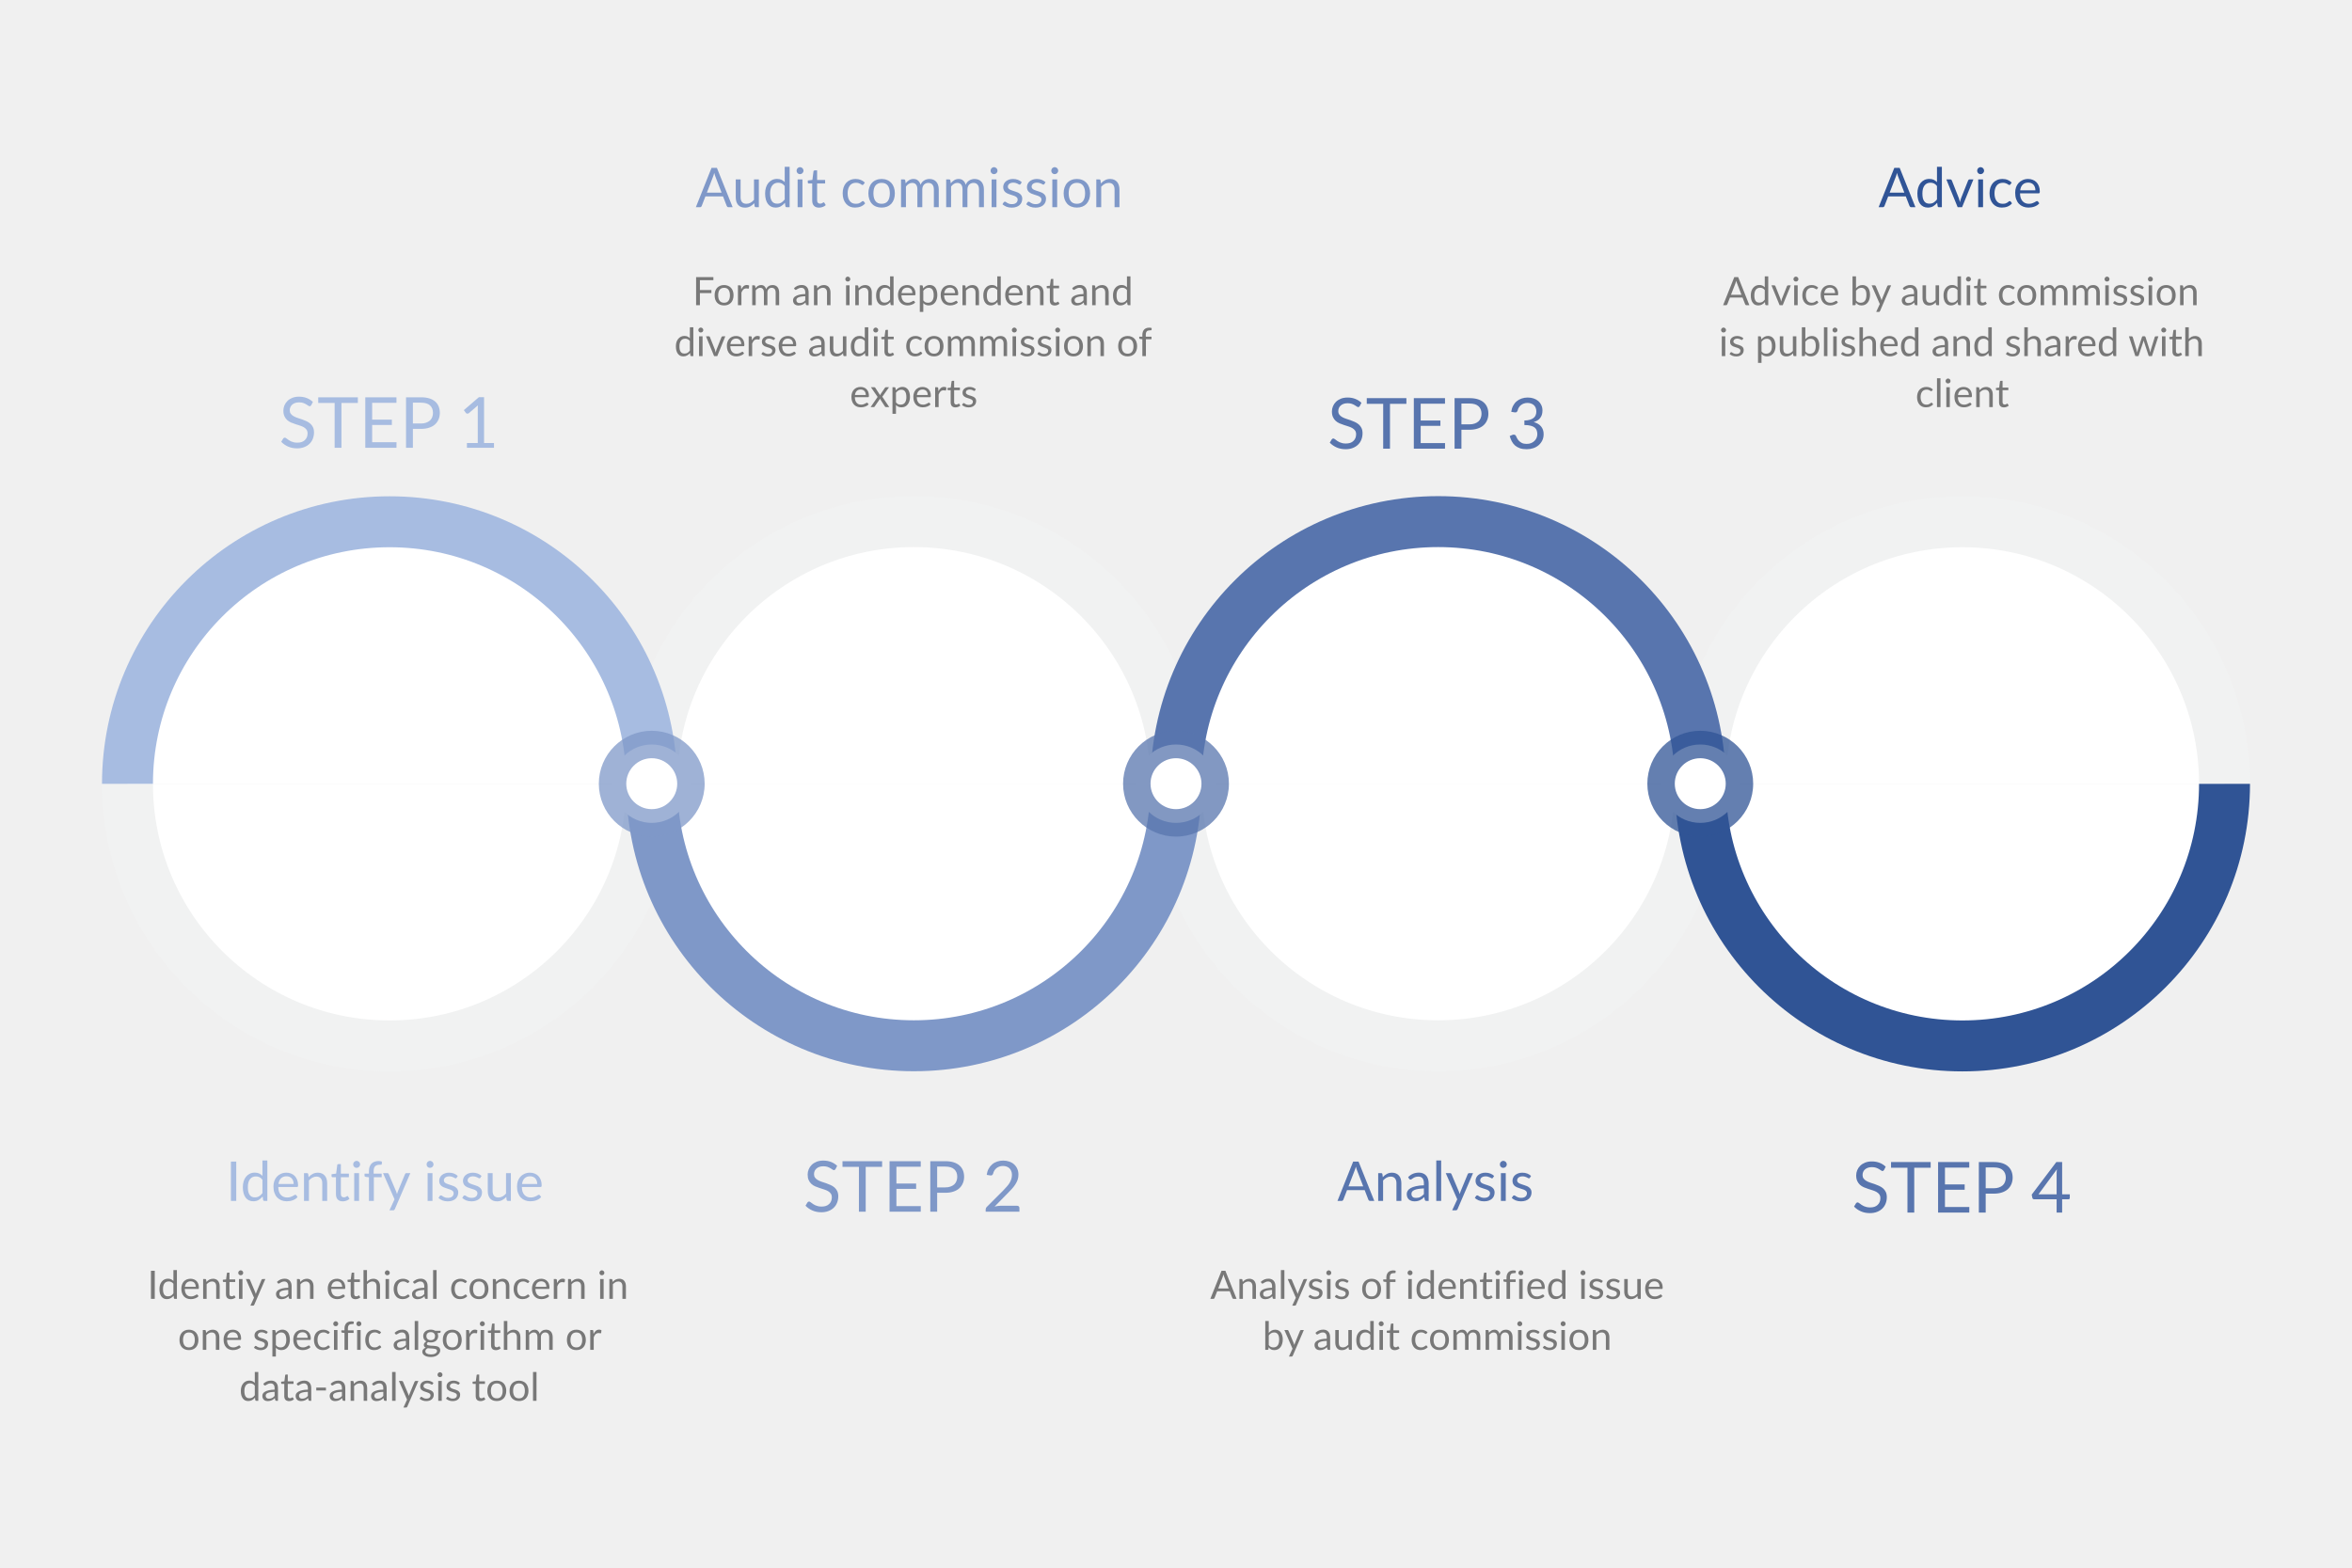
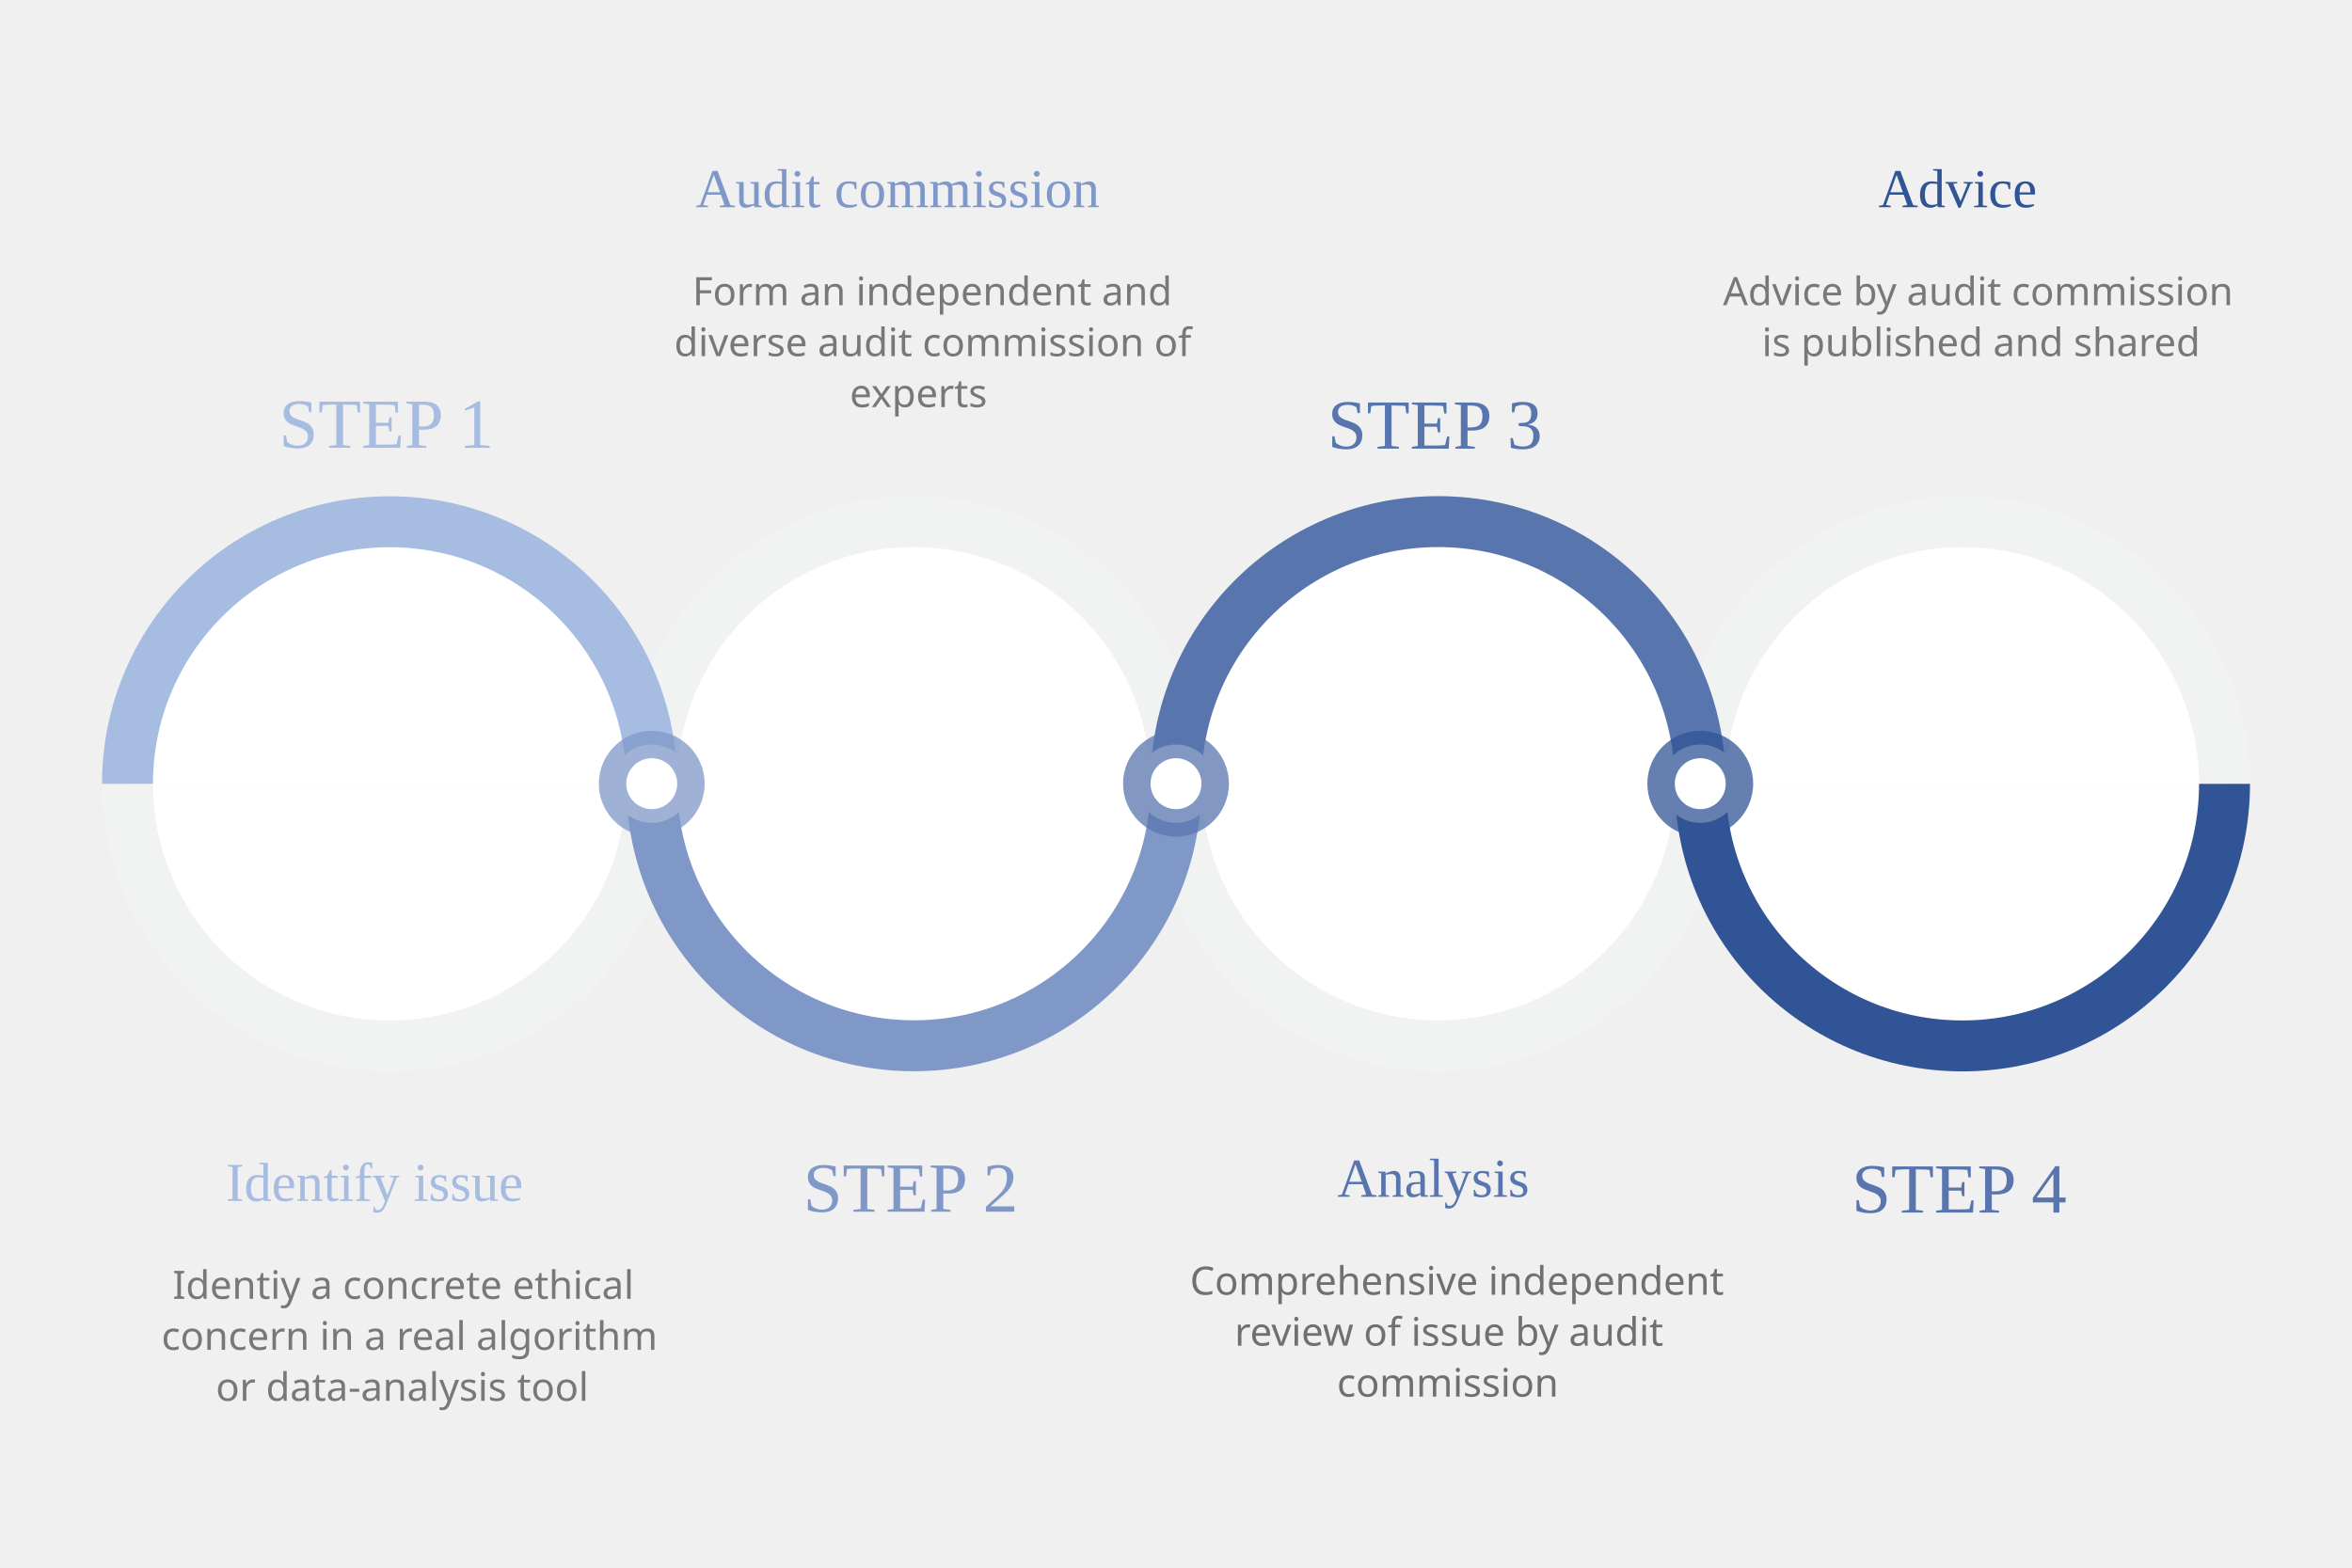
<svg xmlns="http://www.w3.org/2000/svg" version="1.1" id="Layer_1" x="0px" y="0px" viewBox="0 0 600 400" style="enable-background:new 0 0 600 400;" xml:space="preserve">
  <style type="text/css">
	.st0{fill:#FFFFFF;stroke:#F1F2F2;stroke-width:13;stroke-miterlimit:10;}
	.st1{fill:#FFFFFF;stroke:#7F98C8;stroke-width:13;stroke-miterlimit:10;}
	.st2{fill:#FFFFFF;stroke:#A7BCE1;stroke-width:13;stroke-miterlimit:10;}
	.st3{fill:#FFFFFF;stroke:#305495;stroke-width:13;stroke-miterlimit:10;}
	.st4{fill:#FFFFFF;stroke:#5875AE;stroke-width:13;stroke-miterlimit:10;}
	.st5{fill:#A7BCE1;}
- 	.st6{font-family:"Lato", sans-serif;}
+ 	.st6{font-family:"Lato:wght@400" sans-serif;}
	.st7{font-size:18px;}
	.st8{fill:#7F98C8;}
	.st9{fill:#5875AE;}
	.st10{fill:#FFFFFF;}
	.st11{opacity:0.75;fill:#5875AE;}
	.st12{opacity:0.75;fill:#305495;}
	.st13{opacity:0.75;fill:#7F98C8;}
	.st14{fill:none;}
	.st15{font-size:14px;}
	.st16{fill:#787878;}
- 	.st17{font-family:"Lato", sans-serif;}
+ 	.st17{font-family:'Lato-Regular';}
	.st18{font-size:10px;}
	.st19{fill:#305496;}
+ 	.st20{fill:#707071;}
</style>
  <path class="st0" d="M433.74,200c0-36.93,29.94-66.87,66.87-66.87s66.87,29.94,66.87,66.87" />
  <path class="st0" d="M433.74,199.96c0,36.93-29.94,66.87-66.87,66.87S300,236.9,300,199.96" />
  <path class="st0" d="M166.26,200c0,36.93-29.94,66.87-66.87,66.87S32.52,236.93,32.52,200" />
  <path class="st1" d="M300,199.96c0,36.93-29.94,66.87-66.87,66.87s-66.87-29.94-66.87-66.87" />
  <path class="st0" d="M166.26,199.96c0-36.93,29.94-66.87,66.87-66.87S300,163.03,300,199.96" />
  <path class="st2" d="M32.52,200c0-36.93,29.94-66.87,66.87-66.87s66.87,29.94,66.87,66.87" />
  <path class="st3" d="M567.48,200c0,36.93-29.94,66.87-66.87,66.87s-66.87-29.94-66.87-66.87" />
  <path class="st4" d="M300,199.96c0-36.93,29.94-66.87,66.87-66.87s66.87,29.94,66.87,66.87" />
-   <text transform="matrix(1 0 0 1 71.1496 114.2583)" class="st5 st6 st7">STEP 1</text>
+   <text transform="matrix(1 0 0 1 71.1494 114.2583)" class="st5 st6 st7">STEP 1</text>
  <text transform="matrix(1 0 0 1 204.8918 309.1712)" class="st8 st6 st7">STEP 2</text>
-   <text transform="matrix(1 0 0 1 338.6341 114.4777)" class="st9 st6 st7">STEP 3</text>
-   <text transform="matrix(1 0 0 1 472.3763 309.3905)" class="st9 st6 st7">STEP 4</text>
+   <text transform="matrix(1 0 0 1 338.6342 114.4777)" class="st9 st6 st7">STEP 3</text>
+   <text transform="matrix(1 0 0 1 472.3765 309.3905)" class="st9 st6 st7">STEP 4</text>
  <circle class="st10" cx="300" cy="199.96" r="10" />
  <path class="st11" d="M300,213.46c-7.44,0-13.5-6.06-13.5-13.5s6.06-13.5,13.5-13.5s13.5,6.06,13.5,13.5S307.44,213.46,300,213.46z   M300,193.46c-3.58,0-6.5,2.92-6.5,6.5c0,3.58,2.92,6.5,6.5,6.5s6.5-2.92,6.5-6.5C306.5,196.38,303.58,193.46,300,193.46z" />
  <circle class="st10" cx="433.74" cy="199.96" r="10" />
  <path class="st12" d="M433.74,213.46c-7.44,0-13.5-6.06-13.5-13.5s6.06-13.5,13.5-13.5s13.5,6.06,13.5,13.5  S441.19,213.46,433.74,213.46z M433.74,193.46c-3.58,0-6.5,2.92-6.5,6.5c0,3.58,2.92,6.5,6.5,6.5s6.5-2.92,6.5-6.5  C440.24,196.38,437.33,193.46,433.74,193.46z" />
  <circle class="st10" cx="166.26" cy="199.96" r="10" />
  <path class="st13" d="M166.26,213.46c-7.44,0-13.5-6.06-13.5-13.5s6.06-13.5,13.5-13.5s13.5,6.06,13.5,13.5  S173.7,213.46,166.26,213.46z M166.26,193.46c-3.58,0-6.5,2.92-6.5,6.5c0,3.58,2.92,6.5,6.5,6.5s6.5-2.92,6.5-6.5  C172.76,196.38,169.84,193.46,166.26,193.46z" />
  <rect x="37.17" y="296.01" class="st14" width="124.44" height="90.66" />
  <text transform="matrix(1 0 0 1 57.6282 306.4159)">
    <tspan x="0" y="0" class="st5 st6 st15">Identify issue</tspan>
-     <tspan x="-20.04" y="25" class="st16 st17 st18">Identiy an ethical concern in </tspan>
-     <tspan x="-12.26" y="38" class="st16 st17 st18">one specific algorithm or </tspan>
-     <tspan x="3.37" y="51" class="st16 st17 st18">data-analysis tool</tspan>
+     <tspan x="-13.62" y="25" class="st16 st17 st18">Identiy a concrete ethical </tspan>
+     <tspan x="-16.43" y="38" class="st16 st17 st18">concern in a real algorithm </tspan>
+     <tspan x="-2.57" y="51" class="st16 st17 st18">or data-analysis tool</tspan>
  </text>
  <rect x="170.91" y="42.47" class="st14" width="124.44" height="90.66" />
  <text transform="matrix(1 0 0 1 177.4652 52.8691)">
    <tspan x="0" y="0" class="st8 st6 st15">Audit commission</tspan>
    <tspan x="-0.81" y="25" class="st16 st17 st18">Form an independent and </tspan>
    <tspan x="-5.48" y="38" class="st16 st17 st18">diverse audit commission of </tspan>
    <tspan x="39.31" y="51" class="st16 st17 st18">experts</tspan>
  </text>
-   <rect x="304.65" y="296.01" class="st14" width="124.44" height="90.66" />
-   <text transform="matrix(1 0 0 1 341.1465 306.4159)">
-     <tspan x="0" y="0" class="st9 st6 st15">Analysis </tspan>
-     <tspan x="-32.42" y="25" class="st16 st17 st18">Analysis of identified issue </tspan>
-     <tspan x="-19.08" y="38" class="st16 st17 st18">by audit commission</tspan>
-   </text>
  <rect x="438.39" y="42.47" class="st14" width="124.44" height="90.66" />
  <text transform="matrix(1 0 0 1 479.1936 52.8691)">
    <tspan x="0" y="0" class="st19 st6 st15">Advice</tspan>
    <tspan x="-39.66" y="25" class="st16 st17 st18">Advice by audit commission </tspan>
-     <tspan x="-40.71" y="38" class="st16 st17 st18">is published and shared with </tspan>
-     <tspan x="9.43" y="51" class="st16 st17 st18">client</tspan>
+     <tspan x="-29.72" y="38" class="st16 st17 st18">is published and shared</tspan>
+   </text>
+   <rect x="290.72" y="294.95" class="st14" width="152.3" height="73.87" />
+   <text transform="matrix(1 0 0 1 341.1464 305.3535)">
+     <tspan x="0" y="0" class="st9 st6 st15">Analysis</tspan>
+     <tspan x="-37.59" y="25" class="st20 st17 st18">Comprehensive independent </tspan>
+     <tspan x="-26.19" y="38" class="st20 st17 st18">review of issue by audit </tspan>
+     <tspan x="-0.08" y="51" class="st20 st17 st18">commission</tspan>
  </text>
</svg>
